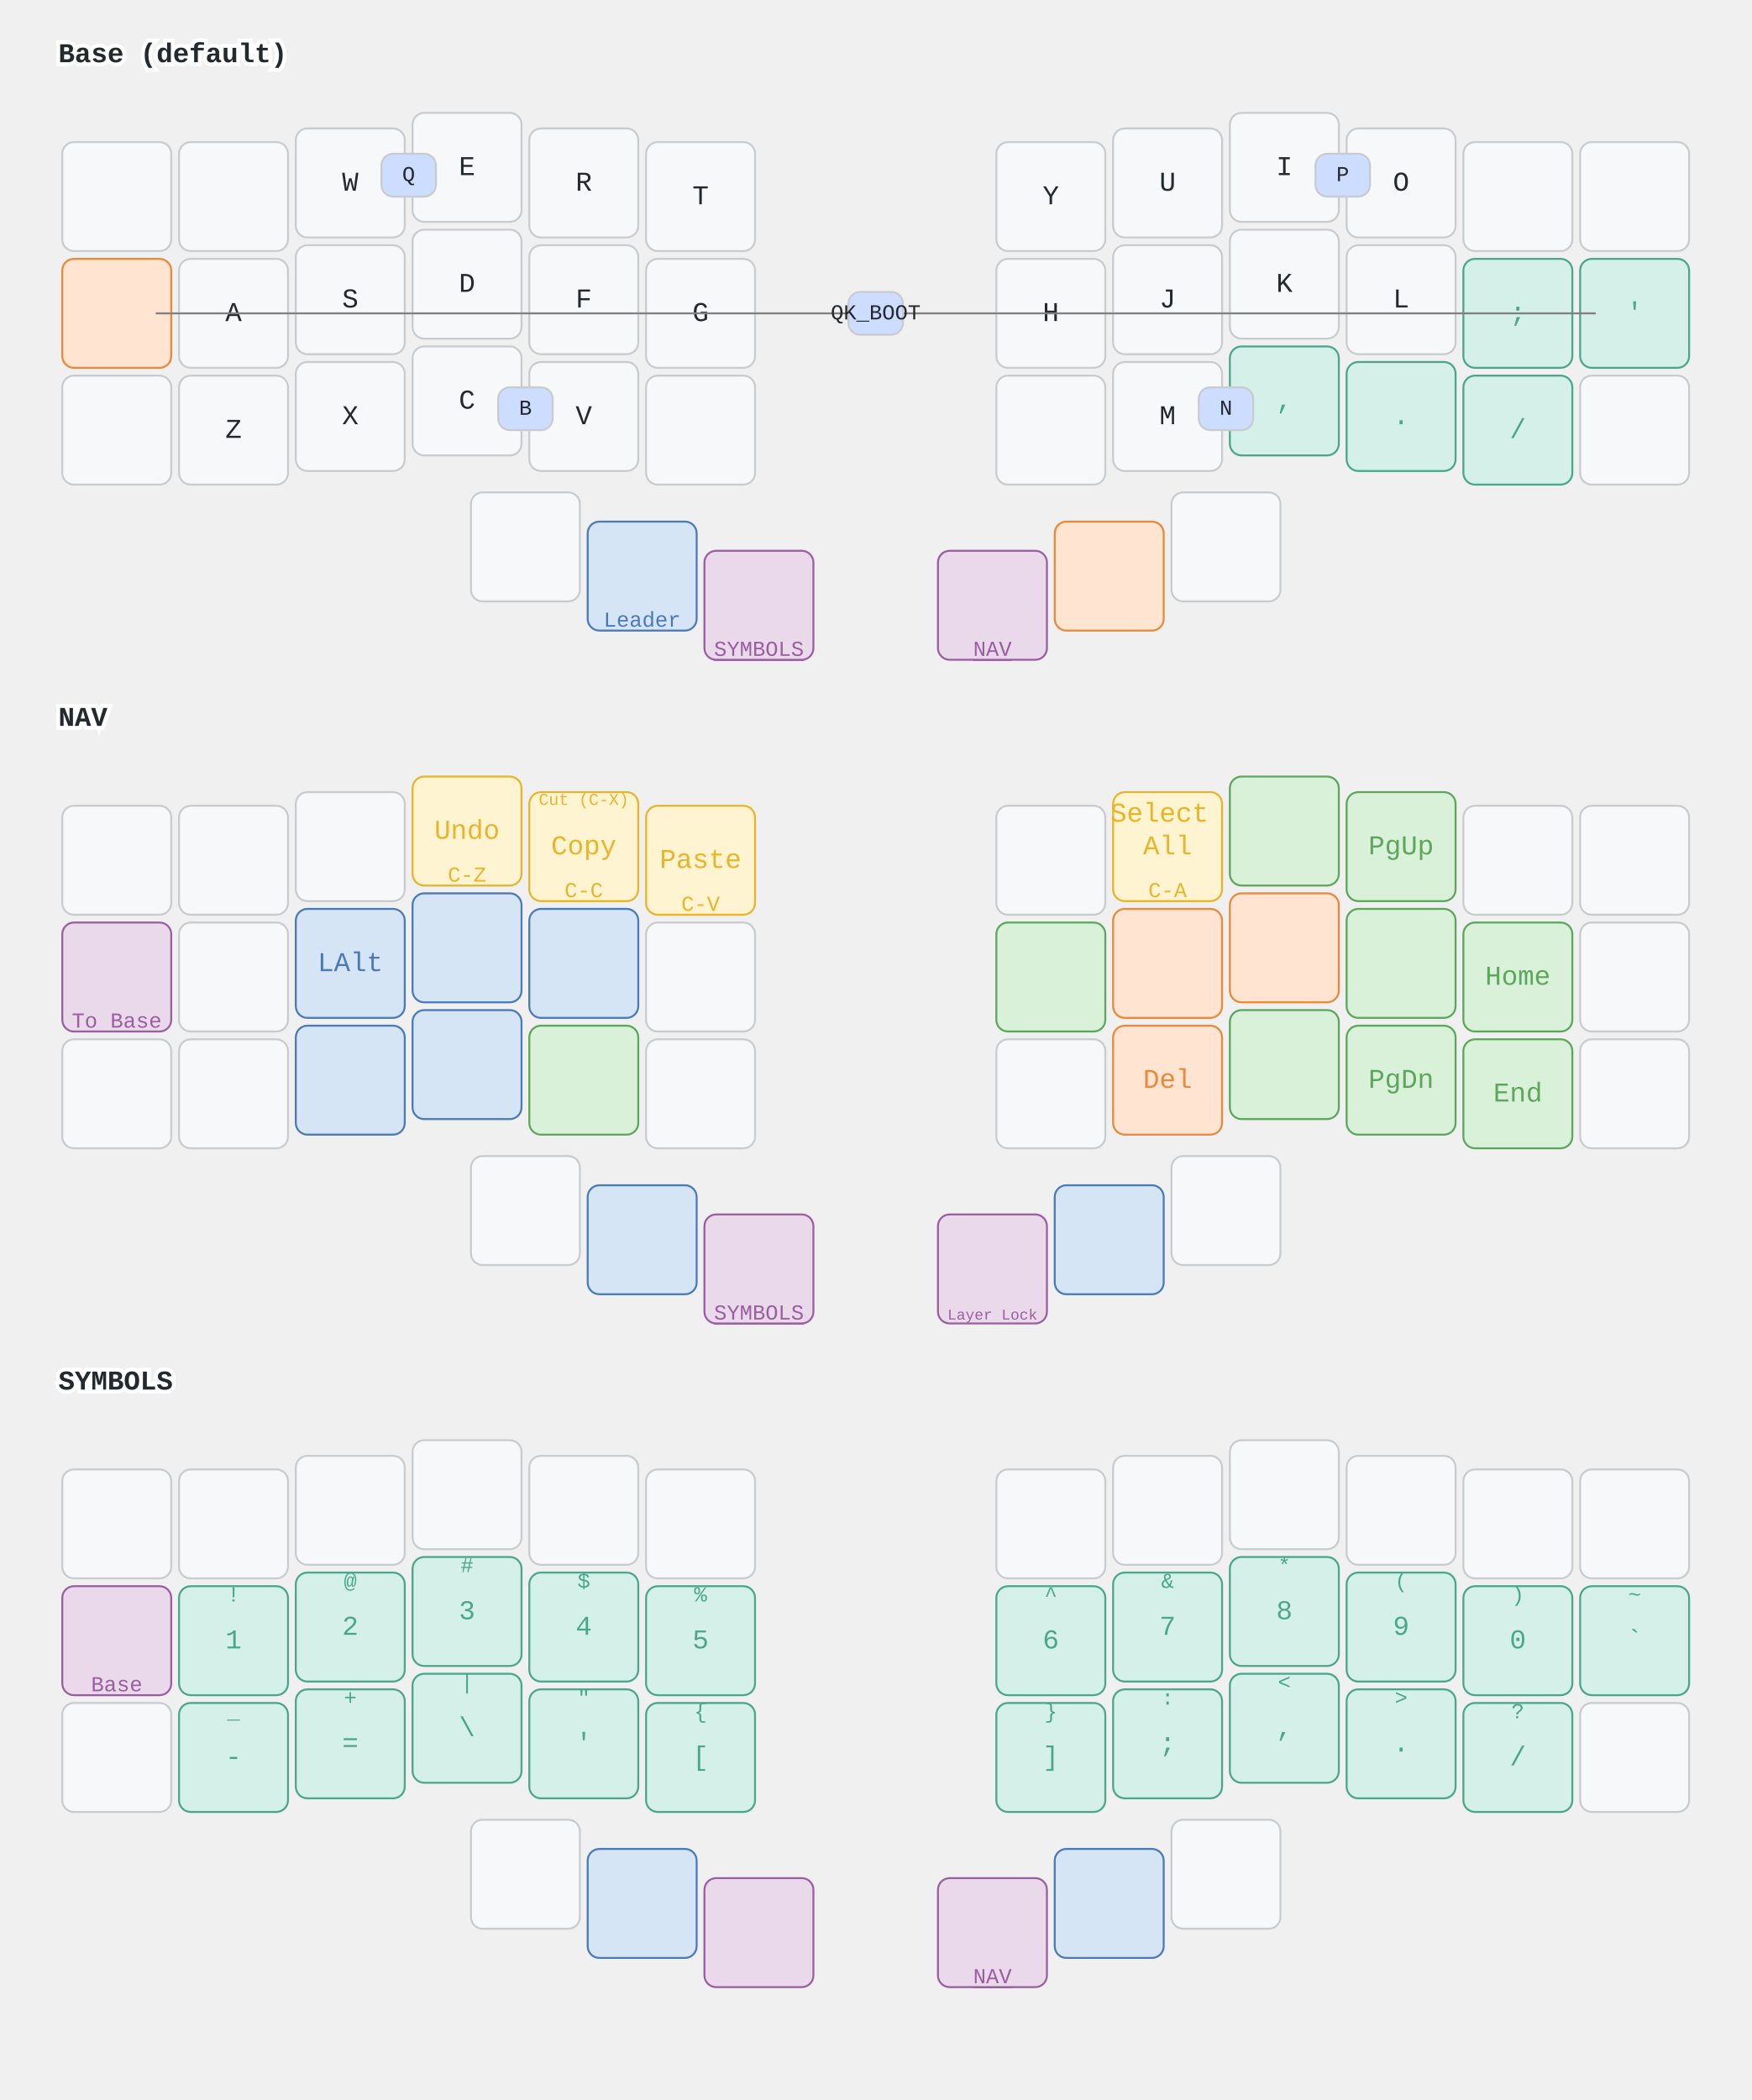
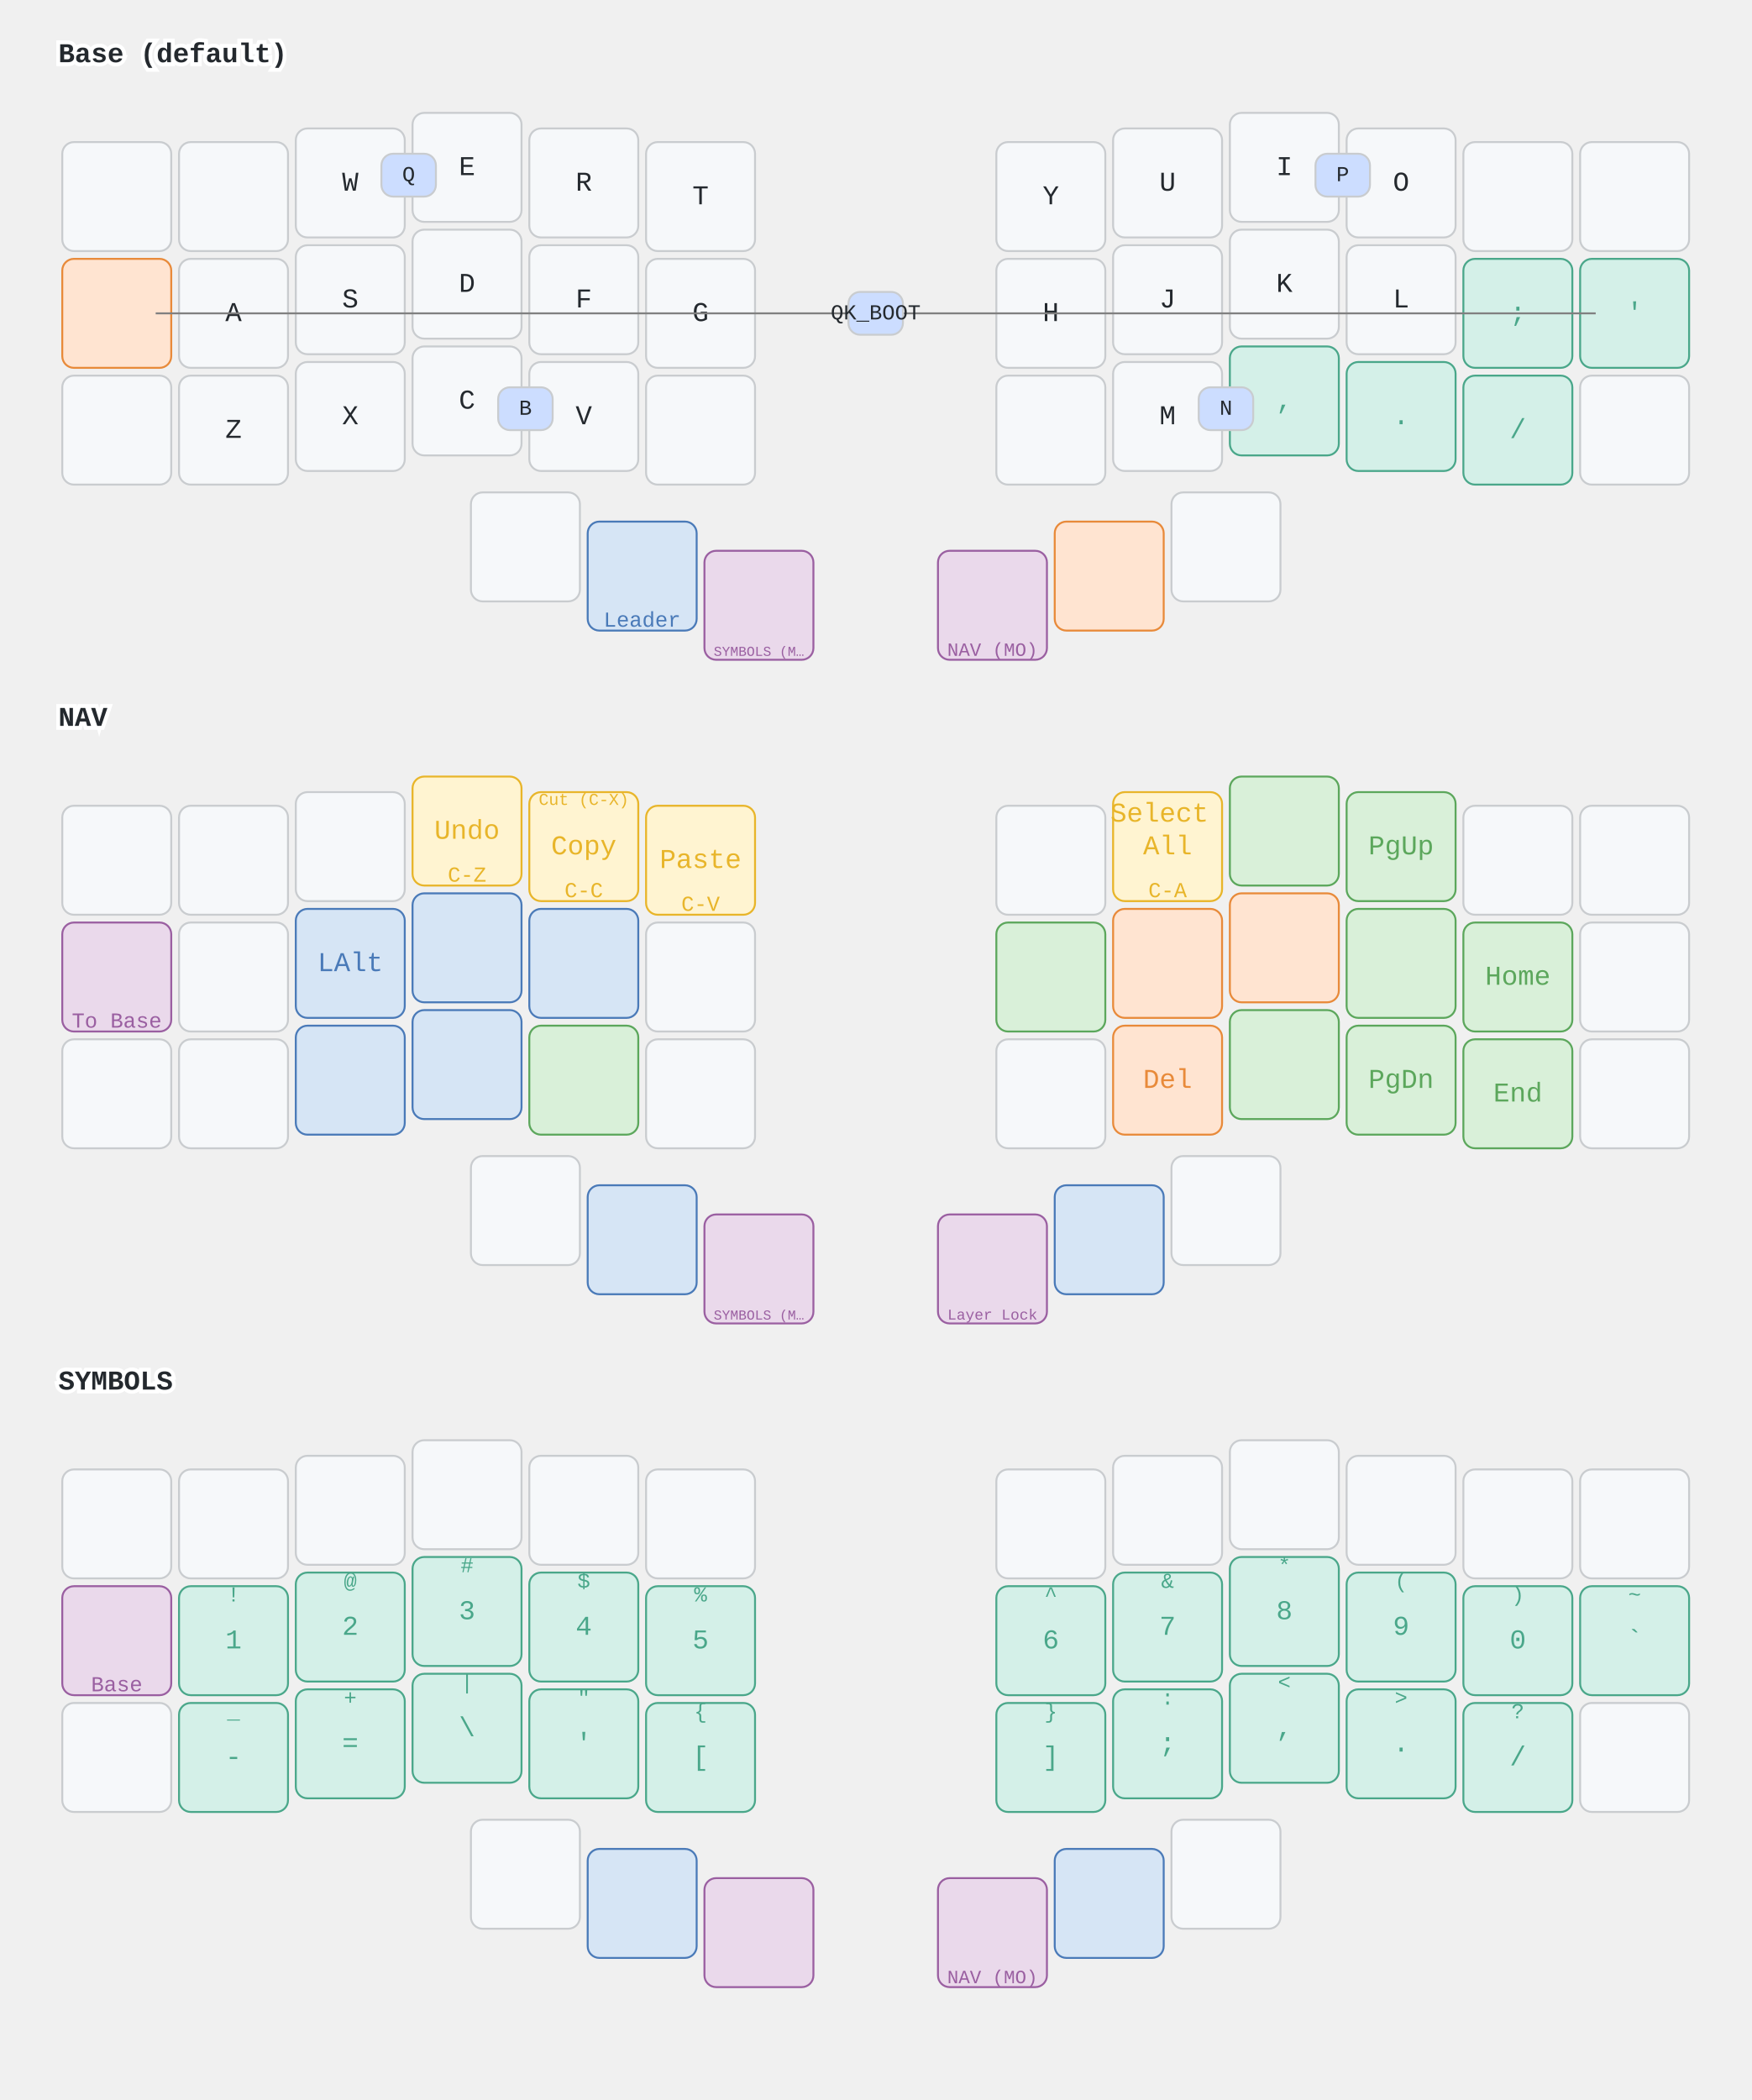
<svg xmlns="http://www.w3.org/2000/svg" xmlns:xlink="http://www.w3.org/1999/xlink" width="900" height="1079" viewBox="0 0 900 1079" class="keymap">
  <defs>/* start glyphs */
<svg id="mdi:apple-keyboard-command">
      <svg id="mdi-apple-keyboard-command" viewBox="0 0 24 24">
        <path d="M6,2A4,4 0 0,1 10,6V8H14V6A4,4 0 0,1 18,2A4,4 0 0,1 22,6A4,4 0 0,1 18,10H16V14H18A4,4 0 0,1 22,18A4,4 0 0,1 18,22A4,4 0 0,1 14,18V16H10V18A4,4 0 0,1 6,22A4,4 0 0,1 2,18A4,4 0 0,1 6,14H8V10H6A4,4 0 0,1 2,6A4,4 0 0,1 6,2M16,18A2,2 0 0,0 18,20A2,2 0 0,0 20,18A2,2 0 0,0 18,16H16V18M14,10H10V14H14V10M6,16A2,2 0 0,0 4,18A2,2 0 0,0 6,20A2,2 0 0,0 8,18V16H6M8,6A2,2 0 0,0 6,4A2,2 0 0,0 4,6A2,2 0 0,0 6,8H8V6M18,8A2,2 0 0,0 20,6A2,2 0 0,0 18,4A2,2 0 0,0 16,6V8H18Z" />
      </svg>
    </svg>
    <svg id="mdi:apple-keyboard-control">
      <svg id="mdi-apple-keyboard-control" viewBox="0 0 24 24">
        <path d="M19.78,11.78L18.36,13.19L12,6.83L5.64,13.19L4.22,11.78L12,4L19.78,11.78Z" />
      </svg>
    </svg>
    <svg id="mdi:apple-keyboard-shift">
      <svg id="mdi-apple-keyboard-shift" viewBox="0 0 24 24">
        <path d="M15,18V12H17.17L12,6.83L6.83,12H9V18H15M12,4L22,14H17V20H7V14H2L12,4Z" />
      </svg>
    </svg>
    <svg id="mdi:arrow-down">
      <svg id="mdi-arrow-down" viewBox="0 0 24 24">
        <path d="M11,4H13V16L18.5,10.5L19.92,11.92L12,19.84L4.08,11.92L5.5,10.5L11,16V4Z" />
      </svg>
    </svg>
    <svg id="mdi:arrow-left">
      <svg id="mdi-arrow-left" viewBox="0 0 24 24">
        <path d="M20,11V13H8L13.5,18.5L12.08,19.92L4.16,12L12.08,4.08L13.5,5.5L8,11H20Z" />
      </svg>
    </svg>
    <svg id="mdi:arrow-right">
      <svg id="mdi-arrow-right" viewBox="0 0 24 24">
        <path d="M4,11V13H16L10.5,18.5L11.92,19.92L19.84,12L11.92,4.08L10.5,5.5L16,11H4Z" />
      </svg>
    </svg>
    <svg id="mdi:arrow-up">
      <svg id="mdi-arrow-up" viewBox="0 0 24 24">
        <path d="M13,20H11V8L5.5,13.5L4.08,12.08L12,4.16L19.92,12.08L18.5,13.5L13,8V20Z" />
      </svg>
    </svg>
    <svg id="mdi:backspace-outline">
      <svg id="mdi-backspace-outline" viewBox="0 0 24 24">
        <path d="M19,15.59L17.59,17L14,13.41L10.41,17L9,15.59L12.59,12L9,8.41L10.41,7L14,10.59L17.59,7L19,8.41L15.41,12L19,15.59M22,3A2,2 0 0,1 24,5V19A2,2 0 0,1 22,21H7C6.31,21 5.77,20.64 5.41,20.11L0,12L5.41,3.88C5.77,3.35 6.31,3 7,3H22M22,5H7L2.28,12L7,19H22V5Z" />
      </svg>
    </svg>
    <svg id="mdi:keyboard-esc">
      <svg id="mdi-keyboard-esc" viewBox="0 0 24 24">
        <path d="M1 7H7V9H3V11H7V13H3V15H7V17H1V7M11 7H15V9H11V11H13C14.11 11 15 11.9 15 13V15C15 16.11 14.11 17 13 17H9V15H13V13H11C9.9 13 9 12.11 9 11V9C9 7.9 9.9 7 11 7M19 7H21C22.11 7 23 7.9 23 9V10H21V9H19V15H21V14H23V15C23 16.11 22.11 17 21 17H19C17.9 17 17 16.11 17 15V9C17 7.9 17.9 7 19 7Z" />
      </svg>
    </svg>
    <svg id="mdi:keyboard-return">
      <svg id="mdi-keyboard-return" viewBox="0 0 24 24">
        <path d="M19,7V11H5.83L9.41,7.41L8,6L2,12L8,18L9.41,16.58L5.83,13H21V7H19Z" />
      </svg>
    </svg>
    <svg id="mdi:keyboard-space">
      <svg id="mdi-keyboard-space" viewBox="0 0 24 24">
        <path d="M3 15H5V19H19V15H21V19C21 20.1 20.1 21 19 21H5C3.9 21 3 20.1 3 19V15Z" />
      </svg>
    </svg>
    <svg id="mdi:keyboard-tab">
      <svg id="mdi-keyboard-tab" viewBox="0 0 24 24">
        <path d="M20,18H22V6H20M11.59,7.41L15.17,11H1V13H15.17L11.59,16.58L13,18L19,12L13,6L11.59,7.41Z" />
      </svg>
    </svg>
    <svg id="mdi:layers">
      <svg id="mdi-layers" viewBox="0 0 24 24">
        <path d="M12,16L19.36,10.27L21,9L12,2L3,9L4.63,10.27M12,18.54L4.62,12.81L3,14.07L12,21.07L21,14.07L19.37,12.8L12,18.54Z" />
      </svg>
    </svg>
    <svg id="mdi:layers-outline">
      <svg id="mdi-layers-outline" viewBox="0 0 24 24">
        <path d="M12,18.54L19.37,12.8L21,14.07L12,21.07L3,14.07L4.62,12.81L12,18.54M12,16L3,9L12,2L21,9L12,16M12,4.53L6.26,9L12,13.47L17.74,9L12,4.53Z" />
      </svg>
    </svg>
    <svg id="mdi:lock">
      <svg id="mdi-lock" viewBox="0 0 24 24">
        <path d="M12,17A2,2 0 0,0 14,15C14,13.89 13.1,13 12,13A2,2 0 0,0 10,15A2,2 0 0,0 12,17M18,8A2,2 0 0,1 20,10V20A2,2 0 0,1 18,22H6A2,2 0 0,1 4,20V10C4,8.89 4.9,8 6,8H7V6A5,5 0 0,1 12,1A5,5 0 0,1 17,6V8H18M12,3A3,3 0 0,0 9,6V8H15V6A3,3 0 0,0 12,3Z" />
      </svg>
    </svg>
  </defs>/* end glyphs */
<style>/* inherit to force styles through use tags */
svg path {
    fill: inherit;
}

/* font and background color specifications */
svg.keymap {
    font-family: SFMono-Regular,Consolas,Liberation Mono,Menlo,monospace;
    font-size: 14px;
    font-kerning: normal;
    text-rendering: optimizeLegibility;
    fill: #24292e;
}

/* default key styling */
rect.key {
    fill: #f6f8fa;
}

rect.key, rect.combo {
    stroke: #c9cccf;
    stroke-width: 1;
}

/* default key side styling, only used is draw_key_sides is set */
rect.side {
    filter: brightness(90%);
}

/* color accent for combo boxes */
rect.combo, rect.combo-separate {
    fill: #cdf;
}

/* color accent for held keys */
rect.held, rect.combo.held {
    fill: #fdd;
}

/* color accent for ghost (optional) keys */
rect.ghost, rect.combo.ghost {
    stroke-dasharray: 4, 4;
    stroke-width: 2;
}

text {
    text-anchor: middle;
    dominant-baseline: middle;
}

/* styling for layer labels */
text.label {
    font-weight: bold;
    text-anchor: start;
    stroke: white;
    stroke-width: 4;
    paint-order: stroke;
}

/* styling for optional footer */
text.footer {
    text-anchor: end;
    dominant-baseline: auto;
    stroke: white;
    stroke-width: 4;
    paint-order: stroke;
}

/* styling for combo tap, and key non-tap label text */
text.combo, text.hold, text.shifted, text.left, text.right {
    font-size: 11px;
}

text.hold {
    text-anchor: middle;
    dominant-baseline: auto;
}

text.shifted {
    text-anchor: middle;
    dominant-baseline: hanging;
}

text.left {
    text-anchor: start;
}

text.right {
    text-anchor: end;
}

text.layer-activator {
    text-decoration: underline;
}

/* styling for hold/shifted label text in combo box */
text.combo.hold, text.combo.shifted, text.combo.left, text.combo.right {
    font-size: 8px;
}

/* lighter symbol for transparent keys */
text.trans {
    fill: #7b7e81;
}

/* styling for combo dendrons */
path.combo {
    stroke-width: 1;
    stroke: gray;
    fill: none;
}

/* Start Tabler Icons Cleanup */
/* cannot use height/width with glyphs */
.icon-tabler &gt; path {
    fill: inherit;
    stroke: inherit;
    stroke-width: 2;
}
/* hide tabler's default box */
.icon-tabler &gt; path[stroke="none"][fill="none"] {
    visibility: hidden;
}
/* End Tabler Icons Cleanup */

/* Category 1: Modifiers - Blue */
.key.modifier rect { fill: #d6e5f5; stroke: #4a7ab8; }
.key.modifier :not(rect) { fill: #4a7ab8; }

/* Category 2: Navigation - Green */
.key.nav rect { fill: #d9f0d9; stroke: #5ca75c; }
.key.nav :not(rect) { fill: #5ca75c; }

/* Category 3: Editing/Actions - Orange */
.key.editing rect { fill: #ffe4d1; stroke: #e88a3a; }
.key.editing :not(rect) { fill: #e88a3a; }

/* Category 4: Layer switching - Purple */
.key.layer rect { fill: #ead9eb; stroke: #9a5fa1; }
.key.layer :not(rect) { fill: #9a5fa1; }

/* Category 5: System commands - Yellow */
.key.system rect { fill: #fff4d1; stroke: #e8b52a; }
.key.system :not(rect) { fill: #e8b52a; }

/* Category 6: Symbols - Cyan/Teal */
.key.symbol rect { fill: #d4f0e8; stroke: #4aa78a; }
.key.symbol :not(rect) { fill: #4aa78a; }

/* Category 7: Accented characters - Pink/Coral */
.key.accent rect { fill: #ffe0d6; stroke: #e86d4a; }
.key.accent :not(rect) { fill: #e86d4a; }
</style>
  <g transform="translate(30, 0)" class="layer-Base (default)">
    <text x="0" y="28" class="label" id="Base-default">Base (default)</text>
    <g transform="translate(0, 56)">
      <g transform="translate(30, 45)" class="key keypos-0">
        <rect rx="6" ry="6" x="-28" y="-28" width="56" height="56" class="key" />
      </g>
      <g transform="translate(90, 45)" class="key keypos-1">
        <rect rx="6" ry="6" x="-28" y="-28" width="56" height="56" class="key" />
      </g>
      <g transform="translate(150, 38)" class="key keypos-2">
        <rect rx="6" ry="6" x="-28" y="-28" width="56" height="56" class="key" />
        <text x="0" y="0" class="key tap">W</text>
      </g>
      <g transform="translate(210, 30)" class="key keypos-3">
        <rect rx="6" ry="6" x="-28" y="-28" width="56" height="56" class="key" />
        <text x="0" y="0" class="key tap">E</text>
      </g>
      <g transform="translate(270, 38)" class="key keypos-4">
        <rect rx="6" ry="6" x="-28" y="-28" width="56" height="56" class="key" />
        <text x="0" y="0" class="key tap">R</text>
      </g>
      <g transform="translate(330, 45)" class="key keypos-5">
        <rect rx="6" ry="6" x="-28" y="-28" width="56" height="56" class="key" />
        <text x="0" y="0" class="key tap">T</text>
      </g>
      <g transform="translate(510, 45)" class="key keypos-6">
        <rect rx="6" ry="6" x="-28" y="-28" width="56" height="56" class="key" />
        <text x="0" y="0" class="key tap">Y</text>
      </g>
      <g transform="translate(570, 38)" class="key keypos-7">
        <rect rx="6" ry="6" x="-28" y="-28" width="56" height="56" class="key" />
        <text x="0" y="0" class="key tap">U</text>
      </g>
      <g transform="translate(630, 30)" class="key keypos-8">
        <rect rx="6" ry="6" x="-28" y="-28" width="56" height="56" class="key" />
        <text x="0" y="0" class="key tap">I</text>
      </g>
      <g transform="translate(690, 38)" class="key keypos-9">
        <rect rx="6" ry="6" x="-28" y="-28" width="56" height="56" class="key" />
        <text x="0" y="0" class="key tap">O</text>
      </g>
      <g transform="translate(750, 45)" class="key keypos-10">
        <rect rx="6" ry="6" x="-28" y="-28" width="56" height="56" class="key" />
      </g>
      <g transform="translate(810, 45)" class="key keypos-11">
        <rect rx="6" ry="6" x="-28" y="-28" width="56" height="56" class="key" />
      </g>
      <g transform="translate(30, 105)" class="key editing keypos-12">
        <rect rx="6" ry="6" x="-28" y="-28" width="56" height="56" class="key editing" />
        <use href="#mdi:keyboard-esc" xlink:href="#mdi:keyboard-esc" x="-7" y="-7" height="14" width="14.0" class="key editing tap glyph mdi:keyboard-esc" />
      </g>
      <g transform="translate(90, 105)" class="key keypos-13">
        <rect rx="6" ry="6" x="-28" y="-28" width="56" height="56" class="key" />
        <text x="0" y="0" class="key tap">A</text>
      </g>
      <g transform="translate(150, 98)" class="key keypos-14">
        <rect rx="6" ry="6" x="-28" y="-28" width="56" height="56" class="key" />
        <text x="0" y="0" class="key tap">S</text>
      </g>
      <g transform="translate(210, 90)" class="key keypos-15">
        <rect rx="6" ry="6" x="-28" y="-28" width="56" height="56" class="key" />
        <text x="0" y="0" class="key tap">D</text>
      </g>
      <g transform="translate(270, 98)" class="key keypos-16">
        <rect rx="6" ry="6" x="-28" y="-28" width="56" height="56" class="key" />
        <text x="0" y="0" class="key tap">F</text>
      </g>
      <g transform="translate(330, 105)" class="key keypos-17">
        <rect rx="6" ry="6" x="-28" y="-28" width="56" height="56" class="key" />
        <text x="0" y="0" class="key tap">G</text>
      </g>
      <g transform="translate(510, 105)" class="key keypos-18">
        <rect rx="6" ry="6" x="-28" y="-28" width="56" height="56" class="key" />
        <text x="0" y="0" class="key tap">H</text>
      </g>
      <g transform="translate(570, 98)" class="key keypos-19">
        <rect rx="6" ry="6" x="-28" y="-28" width="56" height="56" class="key" />
        <text x="0" y="0" class="key tap">J</text>
      </g>
      <g transform="translate(630, 90)" class="key keypos-20">
        <rect rx="6" ry="6" x="-28" y="-28" width="56" height="56" class="key" />
        <text x="0" y="0" class="key tap">K</text>
      </g>
      <g transform="translate(690, 98)" class="key keypos-21">
        <rect rx="6" ry="6" x="-28" y="-28" width="56" height="56" class="key" />
        <text x="0" y="0" class="key tap">L</text>
      </g>
      <g transform="translate(750, 105)" class="key symbol keypos-22">
        <rect rx="6" ry="6" x="-28" y="-28" width="56" height="56" class="key symbol" />
        <text x="0" y="0" class="key symbol tap">;</text>
      </g>
      <g transform="translate(810, 105)" class="key symbol keypos-23">
        <rect rx="6" ry="6" x="-28" y="-28" width="56" height="56" class="key symbol" />
        <text x="0" y="0" class="key symbol tap">'</text>
      </g>
      <g transform="translate(30, 165)" class="key keypos-24">
        <rect rx="6" ry="6" x="-28" y="-28" width="56" height="56" class="key" />
      </g>
      <g transform="translate(90, 165)" class="key keypos-25">
        <rect rx="6" ry="6" x="-28" y="-28" width="56" height="56" class="key" />
        <text x="0" y="0" class="key tap">Z</text>
      </g>
      <g transform="translate(150, 158)" class="key keypos-26">
        <rect rx="6" ry="6" x="-28" y="-28" width="56" height="56" class="key" />
        <text x="0" y="0" class="key tap">X</text>
      </g>
      <g transform="translate(210, 150)" class="key keypos-27">
        <rect rx="6" ry="6" x="-28" y="-28" width="56" height="56" class="key" />
        <text x="0" y="0" class="key tap">C</text>
      </g>
      <g transform="translate(270, 158)" class="key keypos-28">
        <rect rx="6" ry="6" x="-28" y="-28" width="56" height="56" class="key" />
        <text x="0" y="0" class="key tap">V</text>
      </g>
      <g transform="translate(330, 165)" class="key keypos-29">
        <rect rx="6" ry="6" x="-28" y="-28" width="56" height="56" class="key" />
      </g>
      <g transform="translate(510, 165)" class="key keypos-30">
        <rect rx="6" ry="6" x="-28" y="-28" width="56" height="56" class="key" />
      </g>
      <g transform="translate(570, 158)" class="key keypos-31">
        <rect rx="6" ry="6" x="-28" y="-28" width="56" height="56" class="key" />
        <text x="0" y="0" class="key tap">M</text>
      </g>
      <g transform="translate(630, 150)" class="key symbol keypos-32">
        <rect rx="6" ry="6" x="-28" y="-28" width="56" height="56" class="key symbol" />
        <text x="0" y="0" class="key symbol tap">,</text>
      </g>
      <g transform="translate(690, 158)" class="key symbol keypos-33">
        <rect rx="6" ry="6" x="-28" y="-28" width="56" height="56" class="key symbol" />
        <text x="0" y="0" class="key symbol tap">.</text>
      </g>
      <g transform="translate(750, 165)" class="key symbol keypos-34">
        <rect rx="6" ry="6" x="-28" y="-28" width="56" height="56" class="key symbol" />
        <text x="0" y="0" class="key symbol tap">/</text>
      </g>
      <g transform="translate(810, 165)" class="key keypos-35">
        <rect rx="6" ry="6" x="-28" y="-28" width="56" height="56" class="key" />
      </g>
      <g transform="translate(240, 225)" class="key keypos-36">
        <rect rx="6" ry="6" x="-28" y="-28" width="56" height="56" class="key" />
      </g>
      <g transform="translate(300, 240)" class="key modifier keypos-37">
        <rect rx="6" ry="6" x="-28" y="-28" width="56" height="56" class="key modifier" />
        <use href="#mdi:apple-keyboard-shift" xlink:href="#mdi:apple-keyboard-shift" x="-7" y="-7" height="14" width="14.0" class="key modifier tap glyph mdi:apple-keyboard-shift" />
        <text x="0" y="26" class="key modifier hold">Leader</text>
      </g>
      <g transform="translate(360, 255)" class="key layer keypos-38">
        <rect rx="6" ry="6" x="-28" y="-28" width="56" height="56" class="key layer" />
        <use href="#mdi:layers-outline" xlink:href="#mdi:layers-outline" x="-7" y="-7" height="14" width="14.0" class="key layer tap glyph mdi:layers-outline" />
-         <a href="#SYMBOLS">
-           <text x="0" y="26" class="key layer hold layer-activator">SYMBOLS</text>
-         </a>
+         <text x="0" y="26" class="key layer hold">
+           <tspan style="font-size: 64%">SYMBOLS (M…</tspan>
+         </text>
      </g>
      <g transform="translate(480, 255)" class="key layer keypos-39">
        <rect rx="6" ry="6" x="-28" y="-28" width="56" height="56" class="key layer" />
        <use href="#mdi:layers-outline" xlink:href="#mdi:layers-outline" x="-7" y="-7" height="14" width="14.0" class="key layer tap glyph mdi:layers-outline" />
-         <a href="#NAV">
-           <text x="0" y="26" class="key layer hold layer-activator">NAV</text>
-         </a>
+         <text x="0" y="26" class="key layer hold">
+           <tspan style="font-size: 88%">NAV (MO)</tspan>
+         </text>
      </g>
      <g transform="translate(540, 240)" class="key editing keypos-40">
        <rect rx="6" ry="6" x="-28" y="-28" width="56" height="56" class="key editing" />
        <use href="#mdi:keyboard-space" xlink:href="#mdi:keyboard-space" x="-7" y="-7" height="14" width="14.0" class="key editing tap glyph mdi:keyboard-space" />
      </g>
      <g transform="translate(600, 225)" class="key keypos-41">
        <rect rx="6" ry="6" x="-28" y="-28" width="56" height="56" class="key" />
      </g>
      <g class="combo combopos-0">
        <rect rx="6" ry="6" x="166" y="23" width="28" height="22" class="combo" />
        <text x="180" y="34" class="combo tap">Q</text>
      </g>
      <g class="combo combopos-1">
        <rect rx="6" ry="6" x="646" y="23" width="28" height="22" class="combo" />
        <text x="660" y="34" class="combo tap">P</text>
      </g>
      <g class="combo combopos-2">
        <rect rx="6" ry="6" x="226" y="143" width="28" height="22" class="combo" />
        <text x="240" y="154" class="combo tap">B</text>
      </g>
      <g class="combo combopos-3">
        <rect rx="6" ry="6" x="586" y="143" width="28" height="22" class="combo" />
        <text x="600" y="154" class="combo tap">N</text>
      </g>
      <g class="combo combopos-4">
        <path d="M420,105 l-370,0" class="combo" />
        <path d="M420,105 l370,0" class="combo" />
        <rect rx="6" ry="6" x="406" y="94" width="28" height="22" class="combo" />
        <text x="420" y="105" class="combo tap">QK_BOOT</text>
      </g>
    </g>
  </g>
  <g transform="translate(30, 341)" class="layer-NAV">
    <text x="0" y="28" class="label" id="NAV">NAV</text>
    <g transform="translate(0, 56)">
      <g transform="translate(30, 45)" class="key keypos-0">
        <rect rx="6" ry="6" x="-28" y="-28" width="56" height="56" class="key" />
      </g>
      <g transform="translate(90, 45)" class="key keypos-1">
        <rect rx="6" ry="6" x="-28" y="-28" width="56" height="56" class="key" />
      </g>
      <g transform="translate(150, 38)" class="key keypos-2">
        <rect rx="6" ry="6" x="-28" y="-28" width="56" height="56" class="key" />
      </g>
      <g transform="translate(210, 30)" class="key system keypos-3">
        <rect rx="6" ry="6" x="-28" y="-28" width="56" height="56" class="key system" />
        <text x="0" y="0" class="key system tap">Undo</text>
        <text x="0" y="26" class="key system hold">C-Z</text>
      </g>
      <g transform="translate(270, 38)" class="key system keypos-4">
        <rect rx="6" ry="6" x="-28" y="-28" width="56" height="56" class="key system" />
        <text x="0" y="0" class="key system tap">Copy</text>
        <text x="0" y="26" class="key system hold">C-C</text>
        <text x="0" y="-26" class="key system shifted">
          <tspan style="font-size: 78%">Cut (C-X)</tspan>
        </text>
      </g>
      <g transform="translate(330, 45)" class="key system keypos-5">
        <rect rx="6" ry="6" x="-28" y="-28" width="56" height="56" class="key system" />
        <text x="0" y="0" class="key system tap">Paste</text>
        <text x="0" y="26" class="key system hold">C-V</text>
      </g>
      <g transform="translate(510, 45)" class="key keypos-6">
        <rect rx="6" ry="6" x="-28" y="-28" width="56" height="56" class="key" />
      </g>
      <g transform="translate(570, 38)" class="key system keypos-7">
        <rect rx="6" ry="6" x="-28" y="-28" width="56" height="56" class="key system" />
        <text x="0" y="0" class="key system tap">
          <tspan x="0" dy="-1.2em">Select</tspan>
          <tspan x="0" dy="1.2em">All</tspan>
        </text>
        <text x="0" y="26" class="key system hold">C-A</text>
      </g>
      <g transform="translate(630, 30)" class="key nav keypos-8">
        <rect rx="6" ry="6" x="-28" y="-28" width="56" height="56" class="key nav" />
        <use href="#mdi:arrow-up" xlink:href="#mdi:arrow-up" x="-7" y="-7" height="14" width="14.0" class="key nav tap glyph mdi:arrow-up" />
      </g>
      <g transform="translate(690, 38)" class="key nav keypos-9">
        <rect rx="6" ry="6" x="-28" y="-28" width="56" height="56" class="key nav" />
        <text x="0" y="0" class="key nav tap">PgUp</text>
      </g>
      <g transform="translate(750, 45)" class="key keypos-10">
        <rect rx="6" ry="6" x="-28" y="-28" width="56" height="56" class="key" />
      </g>
      <g transform="translate(810, 45)" class="key keypos-11">
        <rect rx="6" ry="6" x="-28" y="-28" width="56" height="56" class="key" />
      </g>
      <g transform="translate(30, 105)" class="key layer keypos-12">
        <rect rx="6" ry="6" x="-28" y="-28" width="56" height="56" class="key layer" />
        <use href="#mdi:layers" xlink:href="#mdi:layers" x="-7" y="-7" height="14" width="14.0" class="key layer tap glyph mdi:layers" />
        <text x="0" y="26" class="key layer hold">To Base</text>
      </g>
      <g transform="translate(90, 105)" class="key keypos-13">
        <rect rx="6" ry="6" x="-28" y="-28" width="56" height="56" class="key" />
      </g>
      <g transform="translate(150, 98)" class="key modifier keypos-14">
        <rect rx="6" ry="6" x="-28" y="-28" width="56" height="56" class="key modifier" />
        <text x="0" y="0" class="key modifier tap">LAlt</text>
      </g>
      <g transform="translate(210, 90)" class="key modifier keypos-15">
        <rect rx="6" ry="6" x="-28" y="-28" width="56" height="56" class="key modifier" />
        <use href="#mdi:apple-keyboard-control" xlink:href="#mdi:apple-keyboard-control" x="-7" y="-7" height="14" width="14.0" class="key modifier tap glyph mdi:apple-keyboard-control" />
      </g>
      <g transform="translate(270, 98)" class="key modifier keypos-16">
        <rect rx="6" ry="6" x="-28" y="-28" width="56" height="56" class="key modifier" />
        <use href="#mdi:apple-keyboard-shift" xlink:href="#mdi:apple-keyboard-shift" x="-7" y="-7" height="14" width="14.0" class="key modifier tap glyph mdi:apple-keyboard-shift" />
      </g>
      <g transform="translate(330, 105)" class="key keypos-17">
        <rect rx="6" ry="6" x="-28" y="-28" width="56" height="56" class="key" />
      </g>
      <g transform="translate(510, 105)" class="key nav keypos-18">
        <rect rx="6" ry="6" x="-28" y="-28" width="56" height="56" class="key nav" />
        <use href="#mdi:arrow-left" xlink:href="#mdi:arrow-left" x="-7" y="-7" height="14" width="14.0" class="key nav tap glyph mdi:arrow-left" />
      </g>
      <g transform="translate(570, 98)" class="key editing keypos-19">
        <rect rx="6" ry="6" x="-28" y="-28" width="56" height="56" class="key editing" />
        <use href="#mdi:backspace-outline" xlink:href="#mdi:backspace-outline" x="-7" y="-7" height="14" width="14.0" class="key editing tap glyph mdi:backspace-outline" />
      </g>
      <g transform="translate(630, 90)" class="key editing keypos-20">
        <rect rx="6" ry="6" x="-28" y="-28" width="56" height="56" class="key editing" />
        <use href="#mdi:keyboard-return" xlink:href="#mdi:keyboard-return" x="-7" y="-7" height="14" width="14.0" class="key editing tap glyph mdi:keyboard-return" />
      </g>
      <g transform="translate(690, 98)" class="key nav keypos-21">
        <rect rx="6" ry="6" x="-28" y="-28" width="56" height="56" class="key nav" />
        <use href="#mdi:arrow-right" xlink:href="#mdi:arrow-right" x="-7" y="-7" height="14" width="14.0" class="key nav tap glyph mdi:arrow-right" />
      </g>
      <g transform="translate(750, 105)" class="key nav keypos-22">
        <rect rx="6" ry="6" x="-28" y="-28" width="56" height="56" class="key nav" />
        <text x="0" y="0" class="key nav tap">Home</text>
      </g>
      <g transform="translate(810, 105)" class="key keypos-23">
        <rect rx="6" ry="6" x="-28" y="-28" width="56" height="56" class="key" />
      </g>
      <g transform="translate(30, 165)" class="key keypos-24">
        <rect rx="6" ry="6" x="-28" y="-28" width="56" height="56" class="key" />
      </g>
      <g transform="translate(90, 165)" class="key keypos-25">
        <rect rx="6" ry="6" x="-28" y="-28" width="56" height="56" class="key" />
      </g>
      <g transform="translate(150, 158)" class="key modifier keypos-26">
        <rect rx="6" ry="6" x="-28" y="-28" width="56" height="56" class="key modifier" />
        <use href="#mdi:apple-keyboard-command" xlink:href="#mdi:apple-keyboard-command" x="-7" y="-7" height="14" width="14.0" class="key modifier tap glyph mdi:apple-keyboard-command" />
      </g>
      <g transform="translate(210, 150)" class="key modifier keypos-27">
        <rect rx="6" ry="6" x="-28" y="-28" width="56" height="56" class="key modifier" />
        <use href="#mdi:apple-keyboard-shift" xlink:href="#mdi:apple-keyboard-shift" x="-7" y="-7" height="14" width="14.0" class="key modifier tap glyph mdi:apple-keyboard-shift" />
      </g>
      <g transform="translate(270, 158)" class="key nav keypos-28">
        <rect rx="6" ry="6" x="-28" y="-28" width="56" height="56" class="key nav" />
        <use href="#mdi:keyboard-tab" xlink:href="#mdi:keyboard-tab" x="-7" y="-7" height="14" width="14.0" class="key nav tap glyph mdi:keyboard-tab" />
      </g>
      <g transform="translate(330, 165)" class="key keypos-29">
        <rect rx="6" ry="6" x="-28" y="-28" width="56" height="56" class="key" />
      </g>
      <g transform="translate(510, 165)" class="key keypos-30">
        <rect rx="6" ry="6" x="-28" y="-28" width="56" height="56" class="key" />
      </g>
      <g transform="translate(570, 158)" class="key editing keypos-31">
        <rect rx="6" ry="6" x="-28" y="-28" width="56" height="56" class="key editing" />
        <text x="0" y="0" class="key editing tap">Del</text>
      </g>
      <g transform="translate(630, 150)" class="key nav keypos-32">
        <rect rx="6" ry="6" x="-28" y="-28" width="56" height="56" class="key nav" />
        <use href="#mdi:arrow-down" xlink:href="#mdi:arrow-down" x="-7" y="-7" height="14" width="14.0" class="key nav tap glyph mdi:arrow-down" />
      </g>
      <g transform="translate(690, 158)" class="key nav keypos-33">
        <rect rx="6" ry="6" x="-28" y="-28" width="56" height="56" class="key nav" />
        <text x="0" y="0" class="key nav tap">PgDn</text>
      </g>
      <g transform="translate(750, 165)" class="key nav keypos-34">
        <rect rx="6" ry="6" x="-28" y="-28" width="56" height="56" class="key nav" />
        <text x="0" y="0" class="key nav tap">End</text>
      </g>
      <g transform="translate(810, 165)" class="key keypos-35">
        <rect rx="6" ry="6" x="-28" y="-28" width="56" height="56" class="key" />
      </g>
      <g transform="translate(240, 225)" class="key keypos-36">
        <rect rx="6" ry="6" x="-28" y="-28" width="56" height="56" class="key" />
      </g>
      <g transform="translate(300, 240)" class="key modifier keypos-37">
        <rect rx="6" ry="6" x="-28" y="-28" width="56" height="56" class="key modifier" />
        <use href="#mdi:apple-keyboard-shift" xlink:href="#mdi:apple-keyboard-shift" x="-7" y="-7" height="14" width="14.0" class="key modifier tap glyph mdi:apple-keyboard-shift" />
      </g>
      <g transform="translate(360, 255)" class="key layer keypos-38">
        <rect rx="6" ry="6" x="-28" y="-28" width="56" height="56" class="key layer" />
        <use href="#mdi:layers-outline" xlink:href="#mdi:layers-outline" x="-7" y="-7" height="14" width="14.0" class="key layer tap glyph mdi:layers-outline" />
-         <a href="#SYMBOLS">
-           <text x="0" y="26" class="key layer hold layer-activator">SYMBOLS</text>
-         </a>
+         <text x="0" y="26" class="key layer hold">
+           <tspan style="font-size: 64%">SYMBOLS (M…</tspan>
+         </text>
      </g>
      <g transform="translate(480, 255)" class="key layer keypos-39">
        <rect rx="6" ry="6" x="-28" y="-28" width="56" height="56" class="key layer" />
        <use href="#mdi:lock" xlink:href="#mdi:lock" x="-7" y="-7" height="14" width="14.0" class="key layer tap glyph mdi:lock" />
        <text x="0" y="26" class="key layer hold">
          <tspan style="font-size: 70%">Layer Lock</tspan>
        </text>
      </g>
      <g transform="translate(540, 240)" class="key modifier keypos-40">
        <rect rx="6" ry="6" x="-28" y="-28" width="56" height="56" class="key modifier" />
        <use href="#mdi:apple-keyboard-shift" xlink:href="#mdi:apple-keyboard-shift" x="-7" y="-7" height="14" width="14.0" class="key modifier tap glyph mdi:apple-keyboard-shift" />
      </g>
      <g transform="translate(600, 225)" class="key keypos-41">
        <rect rx="6" ry="6" x="-28" y="-28" width="56" height="56" class="key" />
      </g>
    </g>
  </g>
  <g transform="translate(30, 682)" class="layer-SYMBOLS">
    <text x="0" y="28" class="label" id="SYMBOLS">SYMBOLS</text>
    <g transform="translate(0, 56)">
      <g transform="translate(30, 45)" class="key keypos-0">
        <rect rx="6" ry="6" x="-28" y="-28" width="56" height="56" class="key" />
      </g>
      <g transform="translate(90, 45)" class="key keypos-1">
        <rect rx="6" ry="6" x="-28" y="-28" width="56" height="56" class="key" />
      </g>
      <g transform="translate(150, 38)" class="key keypos-2">
        <rect rx="6" ry="6" x="-28" y="-28" width="56" height="56" class="key" />
      </g>
      <g transform="translate(210, 30)" class="key keypos-3">
        <rect rx="6" ry="6" x="-28" y="-28" width="56" height="56" class="key" />
      </g>
      <g transform="translate(270, 38)" class="key keypos-4">
        <rect rx="6" ry="6" x="-28" y="-28" width="56" height="56" class="key" />
      </g>
      <g transform="translate(330, 45)" class="key keypos-5">
        <rect rx="6" ry="6" x="-28" y="-28" width="56" height="56" class="key" />
      </g>
      <g transform="translate(510, 45)" class="key keypos-6">
        <rect rx="6" ry="6" x="-28" y="-28" width="56" height="56" class="key" />
      </g>
      <g transform="translate(570, 38)" class="key keypos-7">
        <rect rx="6" ry="6" x="-28" y="-28" width="56" height="56" class="key" />
      </g>
      <g transform="translate(630, 30)" class="key keypos-8">
        <rect rx="6" ry="6" x="-28" y="-28" width="56" height="56" class="key" />
      </g>
      <g transform="translate(690, 38)" class="key keypos-9">
        <rect rx="6" ry="6" x="-28" y="-28" width="56" height="56" class="key" />
      </g>
      <g transform="translate(750, 45)" class="key keypos-10">
        <rect rx="6" ry="6" x="-28" y="-28" width="56" height="56" class="key" />
      </g>
      <g transform="translate(810, 45)" class="key keypos-11">
        <rect rx="6" ry="6" x="-28" y="-28" width="56" height="56" class="key" />
      </g>
      <g transform="translate(30, 105)" class="key layer keypos-12">
        <rect rx="6" ry="6" x="-28" y="-28" width="56" height="56" class="key layer" />
        <use href="#mdi:layers" xlink:href="#mdi:layers" x="-7" y="-7" height="14" width="14.0" class="key layer tap glyph mdi:layers" />
        <text x="0" y="26" class="key layer hold">Base</text>
      </g>
      <g transform="translate(90, 105)" class="key symbol keypos-13">
        <rect rx="6" ry="6" x="-28" y="-28" width="56" height="56" class="key symbol" />
        <text x="0" y="0" class="key symbol tap">1</text>
        <text x="0" y="-26" class="key symbol shifted">!</text>
      </g>
      <g transform="translate(150, 98)" class="key symbol keypos-14">
        <rect rx="6" ry="6" x="-28" y="-28" width="56" height="56" class="key symbol" />
        <text x="0" y="0" class="key symbol tap">2</text>
        <text x="0" y="-26" class="key symbol shifted">@</text>
      </g>
      <g transform="translate(210, 90)" class="key symbol keypos-15">
        <rect rx="6" ry="6" x="-28" y="-28" width="56" height="56" class="key symbol" />
        <text x="0" y="0" class="key symbol tap">3</text>
        <text x="0" y="-26" class="key symbol shifted">#</text>
      </g>
      <g transform="translate(270, 98)" class="key symbol keypos-16">
        <rect rx="6" ry="6" x="-28" y="-28" width="56" height="56" class="key symbol" />
        <text x="0" y="0" class="key symbol tap">4</text>
        <text x="0" y="-26" class="key symbol shifted">$</text>
      </g>
      <g transform="translate(330, 105)" class="key symbol keypos-17">
        <rect rx="6" ry="6" x="-28" y="-28" width="56" height="56" class="key symbol" />
        <text x="0" y="0" class="key symbol tap">5</text>
        <text x="0" y="-26" class="key symbol shifted">%</text>
      </g>
      <g transform="translate(510, 105)" class="key symbol keypos-18">
        <rect rx="6" ry="6" x="-28" y="-28" width="56" height="56" class="key symbol" />
        <text x="0" y="0" class="key symbol tap">6</text>
        <text x="0" y="-26" class="key symbol shifted">^</text>
      </g>
      <g transform="translate(570, 98)" class="key symbol keypos-19">
        <rect rx="6" ry="6" x="-28" y="-28" width="56" height="56" class="key symbol" />
        <text x="0" y="0" class="key symbol tap">7</text>
        <text x="0" y="-26" class="key symbol shifted">&amp;</text>
      </g>
      <g transform="translate(630, 90)" class="key symbol keypos-20">
        <rect rx="6" ry="6" x="-28" y="-28" width="56" height="56" class="key symbol" />
        <text x="0" y="0" class="key symbol tap">8</text>
        <text x="0" y="-26" class="key symbol shifted">*</text>
      </g>
      <g transform="translate(690, 98)" class="key symbol keypos-21">
        <rect rx="6" ry="6" x="-28" y="-28" width="56" height="56" class="key symbol" />
        <text x="0" y="0" class="key symbol tap">9</text>
        <text x="0" y="-26" class="key symbol shifted">(</text>
      </g>
      <g transform="translate(750, 105)" class="key symbol keypos-22">
        <rect rx="6" ry="6" x="-28" y="-28" width="56" height="56" class="key symbol" />
        <text x="0" y="0" class="key symbol tap">0</text>
        <text x="0" y="-26" class="key symbol shifted">)</text>
      </g>
      <g transform="translate(810, 105)" class="key symbol keypos-23">
        <rect rx="6" ry="6" x="-28" y="-28" width="56" height="56" class="key symbol" />
        <text x="0" y="0" class="key symbol tap">`</text>
        <text x="0" y="-26" class="key symbol shifted">~</text>
      </g>
      <g transform="translate(30, 165)" class="key keypos-24">
        <rect rx="6" ry="6" x="-28" y="-28" width="56" height="56" class="key" />
      </g>
      <g transform="translate(90, 165)" class="key symbol keypos-25">
        <rect rx="6" ry="6" x="-28" y="-28" width="56" height="56" class="key symbol" />
        <text x="0" y="0" class="key symbol tap">-</text>
        <text x="0" y="-26" class="key symbol shifted">_</text>
      </g>
      <g transform="translate(150, 158)" class="key symbol keypos-26">
        <rect rx="6" ry="6" x="-28" y="-28" width="56" height="56" class="key symbol" />
        <text x="0" y="0" class="key symbol tap">=</text>
        <text x="0" y="-26" class="key symbol shifted">+</text>
      </g>
      <g transform="translate(210, 150)" class="key symbol keypos-27">
        <rect rx="6" ry="6" x="-28" y="-28" width="56" height="56" class="key symbol" />
        <text x="0" y="0" class="key symbol tap">\</text>
        <text x="0" y="-26" class="key symbol shifted">|</text>
      </g>
      <g transform="translate(270, 158)" class="key symbol keypos-28">
        <rect rx="6" ry="6" x="-28" y="-28" width="56" height="56" class="key symbol" />
        <text x="0" y="0" class="key symbol tap">'</text>
        <text x="0" y="-26" class="key symbol shifted">"</text>
      </g>
      <g transform="translate(330, 165)" class="key symbol keypos-29">
        <rect rx="6" ry="6" x="-28" y="-28" width="56" height="56" class="key symbol" />
        <text x="0" y="0" class="key symbol tap">[</text>
        <text x="0" y="-26" class="key symbol shifted">{</text>
      </g>
      <g transform="translate(510, 165)" class="key symbol keypos-30">
        <rect rx="6" ry="6" x="-28" y="-28" width="56" height="56" class="key symbol" />
        <text x="0" y="0" class="key symbol tap">]</text>
        <text x="0" y="-26" class="key symbol shifted">}</text>
      </g>
      <g transform="translate(570, 158)" class="key symbol keypos-31">
        <rect rx="6" ry="6" x="-28" y="-28" width="56" height="56" class="key symbol" />
        <text x="0" y="0" class="key symbol tap">;</text>
        <text x="0" y="-26" class="key symbol shifted">:</text>
      </g>
      <g transform="translate(630, 150)" class="key symbol keypos-32">
        <rect rx="6" ry="6" x="-28" y="-28" width="56" height="56" class="key symbol" />
        <text x="0" y="0" class="key symbol tap">,</text>
        <text x="0" y="-26" class="key symbol shifted">&lt;</text>
      </g>
      <g transform="translate(690, 158)" class="key symbol keypos-33">
        <rect rx="6" ry="6" x="-28" y="-28" width="56" height="56" class="key symbol" />
        <text x="0" y="0" class="key symbol tap">.</text>
        <text x="0" y="-26" class="key symbol shifted">&gt;</text>
      </g>
      <g transform="translate(750, 165)" class="key symbol keypos-34">
        <rect rx="6" ry="6" x="-28" y="-28" width="56" height="56" class="key symbol" />
        <text x="0" y="0" class="key symbol tap">/</text>
        <text x="0" y="-26" class="key symbol shifted">?</text>
      </g>
      <g transform="translate(810, 165)" class="key keypos-35">
        <rect rx="6" ry="6" x="-28" y="-28" width="56" height="56" class="key" />
      </g>
      <g transform="translate(240, 225)" class="key keypos-36">
        <rect rx="6" ry="6" x="-28" y="-28" width="56" height="56" class="key" />
      </g>
      <g transform="translate(300, 240)" class="key modifier keypos-37">
        <rect rx="6" ry="6" x="-28" y="-28" width="56" height="56" class="key modifier" />
        <use href="#mdi:apple-keyboard-shift" xlink:href="#mdi:apple-keyboard-shift" x="-7" y="-7" height="14" width="14.0" class="key modifier tap glyph mdi:apple-keyboard-shift" />
      </g>
      <g transform="translate(360, 255)" class="key layer keypos-38">
        <rect rx="6" ry="6" x="-28" y="-28" width="56" height="56" class="key layer" />
        <use href="#mdi:lock" xlink:href="#mdi:lock" x="-7" y="-7" height="14" width="14.0" class="key layer tap glyph mdi:lock" />
      </g>
      <g transform="translate(480, 255)" class="key layer keypos-39">
        <rect rx="6" ry="6" x="-28" y="-28" width="56" height="56" class="key layer" />
        <use href="#mdi:layers-outline" xlink:href="#mdi:layers-outline" x="-7" y="-7" height="14" width="14.0" class="key layer tap glyph mdi:layers-outline" />
-         <a href="#NAV">
-           <text x="0" y="26" class="key layer hold layer-activator">NAV</text>
-         </a>
+         <text x="0" y="26" class="key layer hold">
+           <tspan style="font-size: 88%">NAV (MO)</tspan>
+         </text>
      </g>
      <g transform="translate(540, 240)" class="key modifier keypos-40">
        <rect rx="6" ry="6" x="-28" y="-28" width="56" height="56" class="key modifier" />
        <use href="#mdi:apple-keyboard-shift" xlink:href="#mdi:apple-keyboard-shift" x="-7" y="-7" height="14" width="14.0" class="key modifier tap glyph mdi:apple-keyboard-shift" />
      </g>
      <g transform="translate(600, 225)" class="key keypos-41">
        <rect rx="6" ry="6" x="-28" y="-28" width="56" height="56" class="key" />
      </g>
    </g>
  </g>
</svg>
